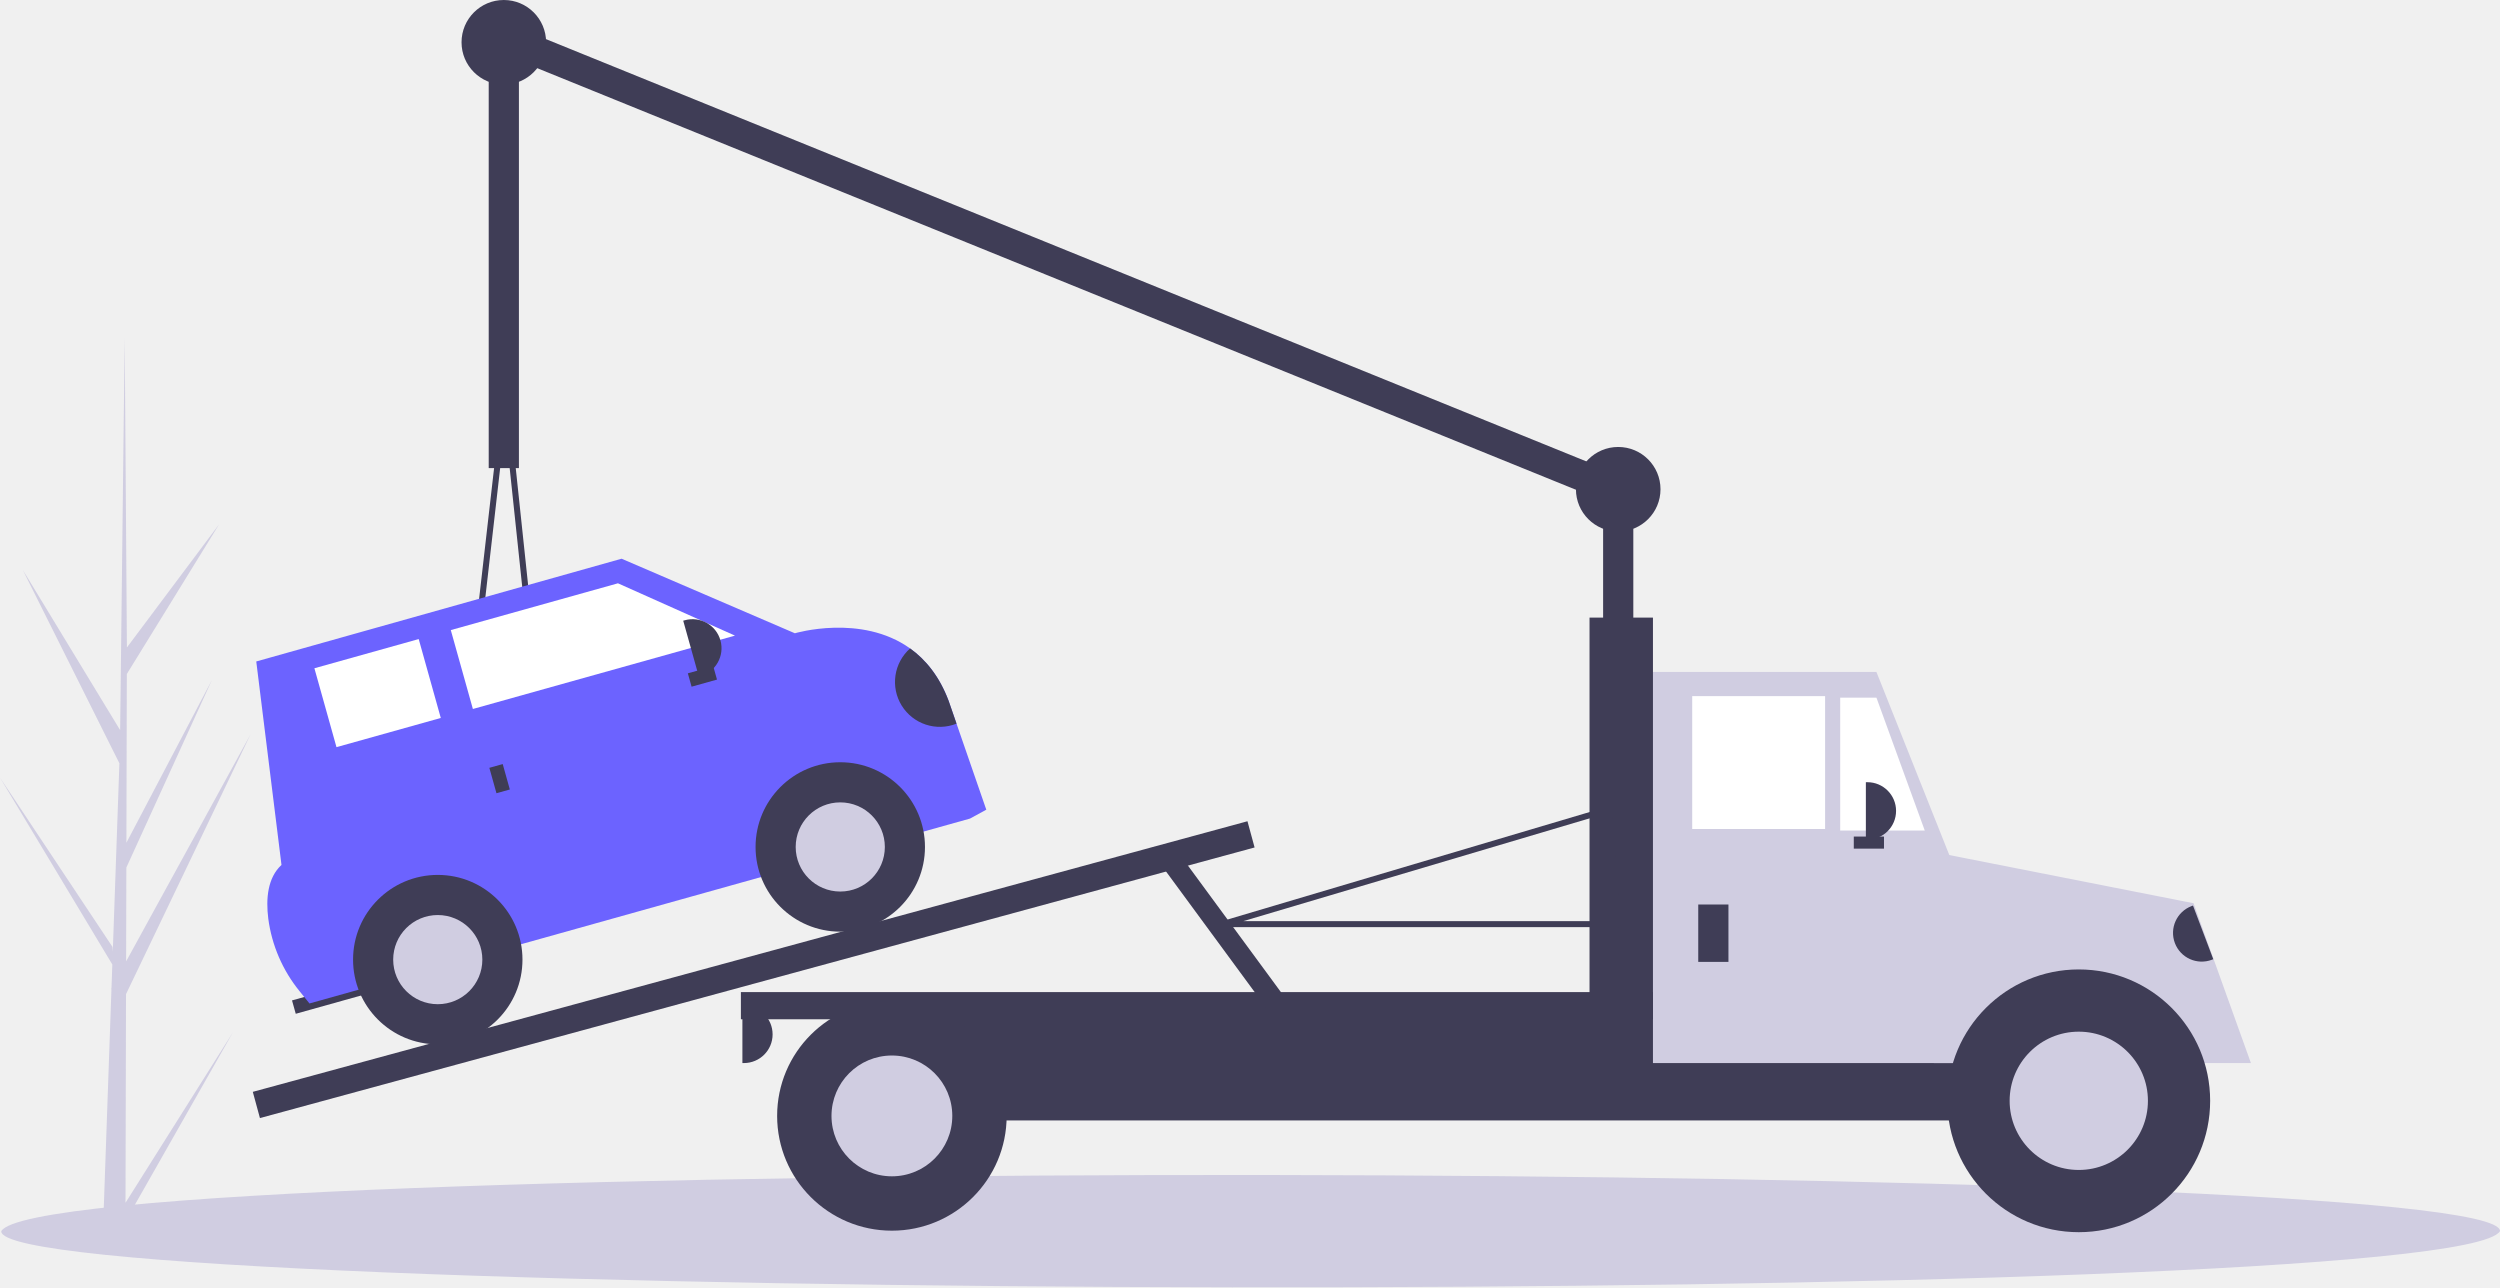
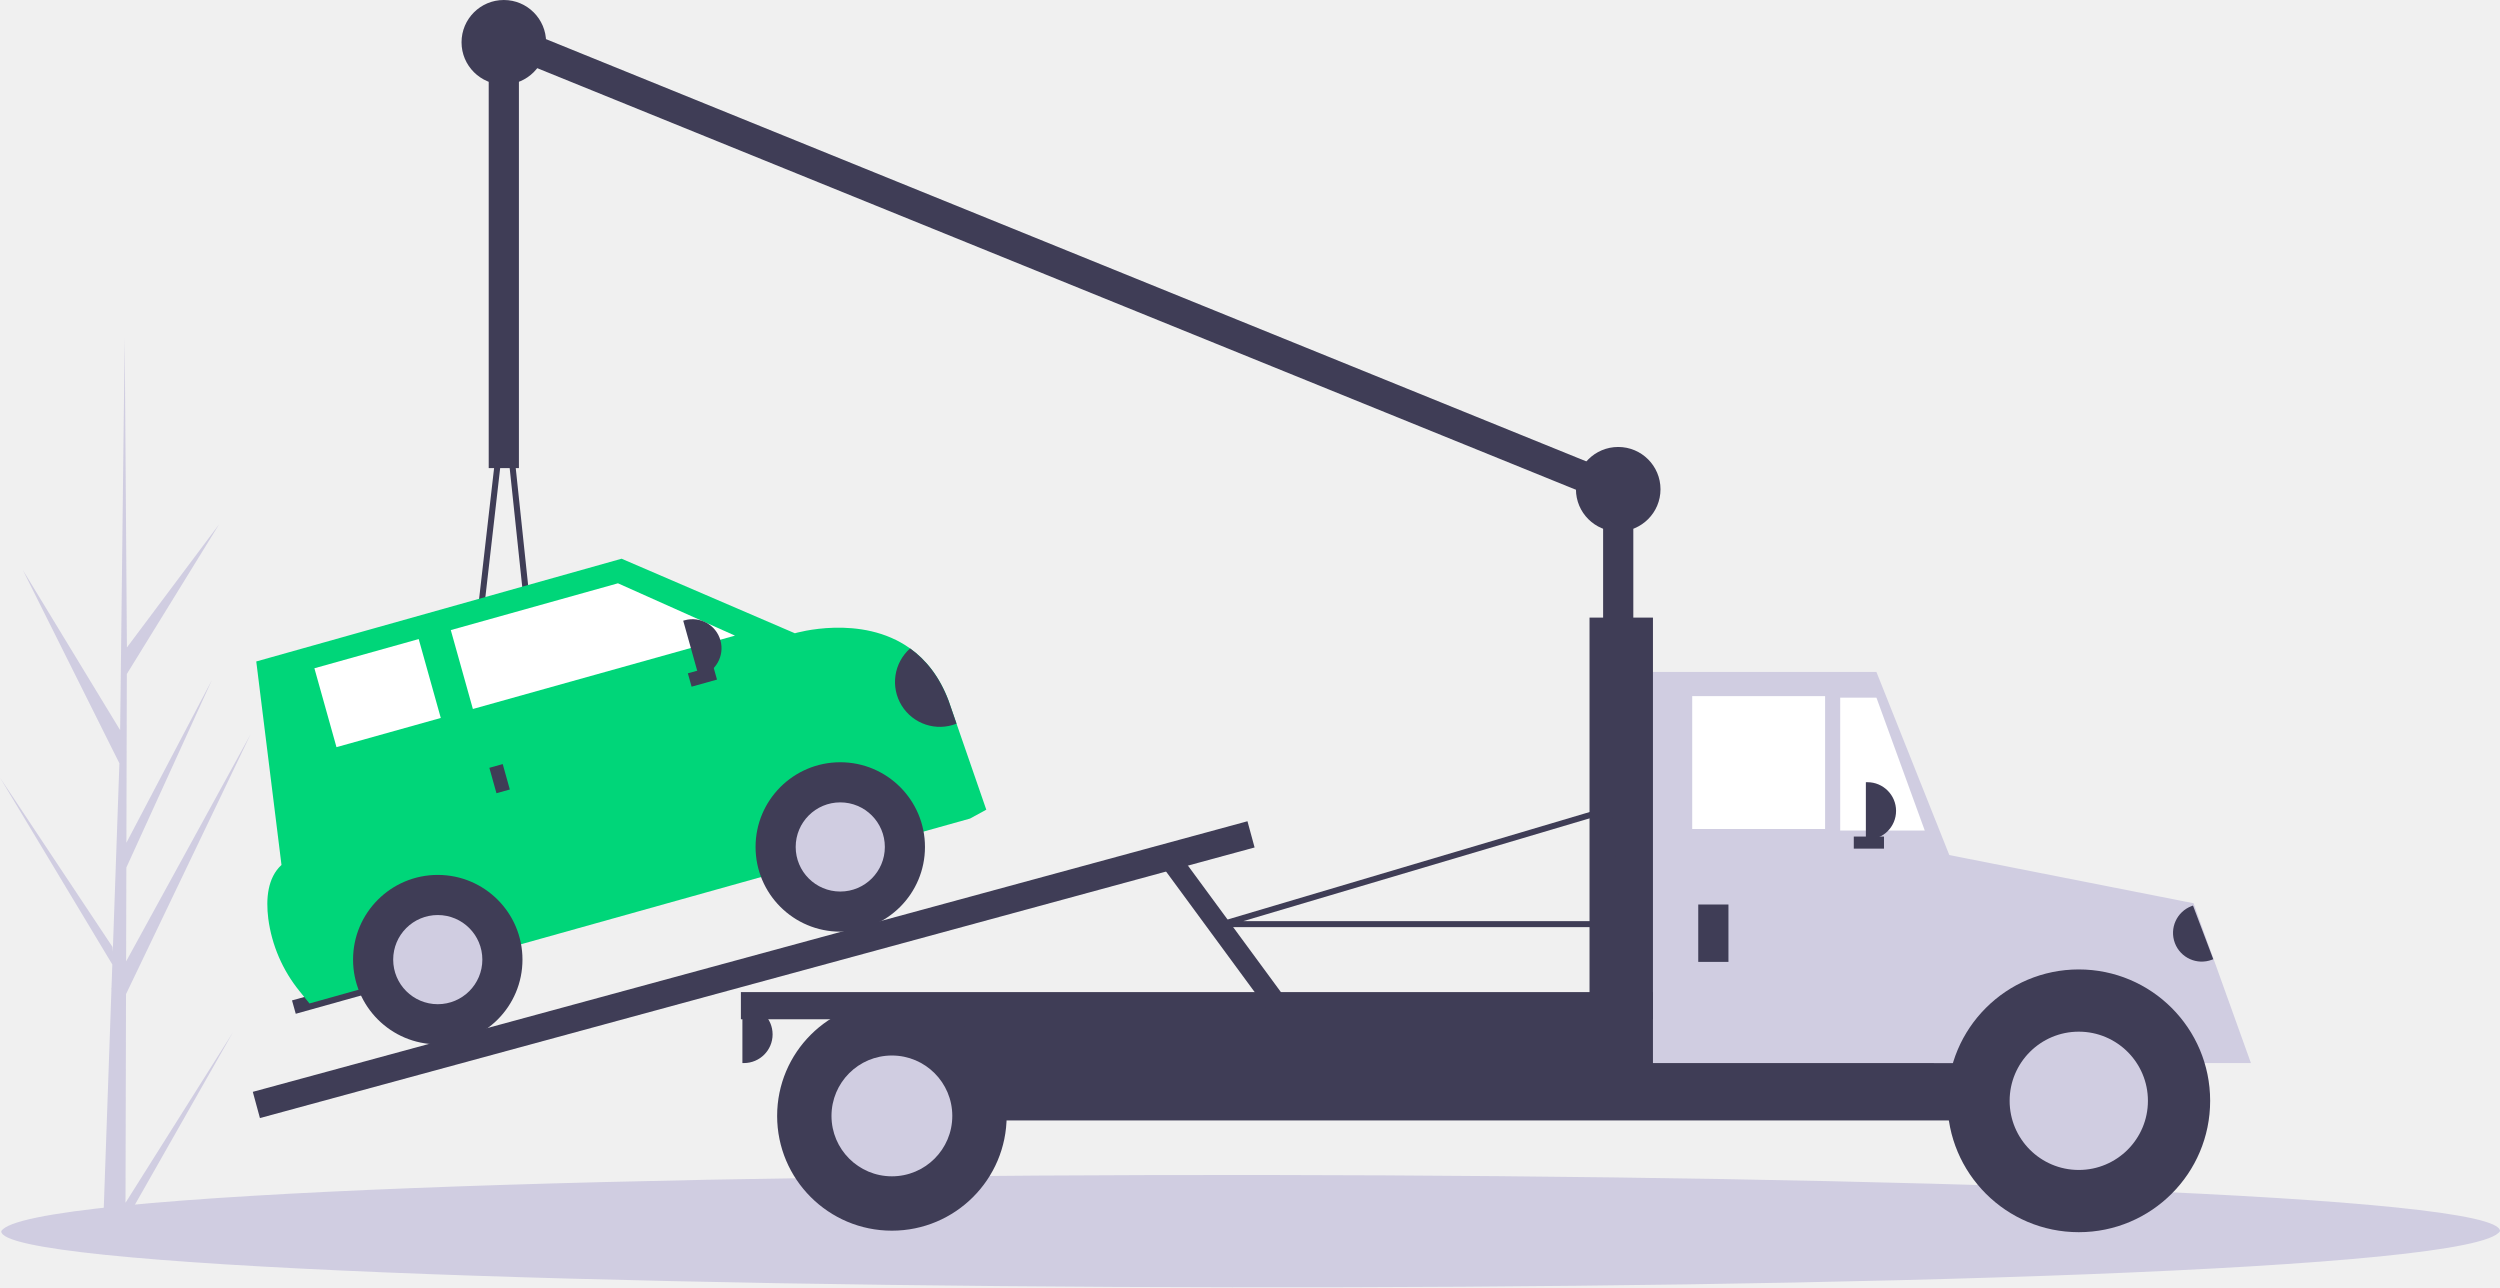
<svg xmlns="http://www.w3.org/2000/svg" id="bf6b072d-b0c7-410f-9e86-e550d19ff3f5" data-name="Layer 1" width="1002.501" height="516.22" viewBox="0 0 1002.501 516.22">
  <path d="M149.078,674.202l43.077-68.361-43.097,75.808-.023,7.789q-4.61-.054-9.126-.353l3.514-100.063-.046-.773.079-.148.335-9.455L98.75,503.723l45.087,67.843.135,2.003,2.654-75.601-38.72-77.518,39.023,64.234,1.815-156.701.008-.522.006.513.884,123.548,36.999-49.433L149.609,462.162l-.172,67.668,34.33-65.354-34.349,75.302-.095,37.627,49.868-90.996L149.284,590.532Z" transform="translate(-98.74955 -191.8899)" fill="#d0cde1" />
  <rect x="642.851" y="193.767" width="12.11" height="85.984" fill="#3f3d56" />
  <rect x="521.329" y="57.4" width="12.11" height="483.657" transform="translate(-46.96838 483.469) rotate(-67.90849)" fill="#3f3d56" />
  <path d="M1101.249,685.583C1082.491,716.92,97.76,714.29,99.252,685.581,118.009,654.246,1102.741,656.876,1101.249,685.583Z" transform="translate(-98.74955 -191.8899)" fill="#d0cde1" />
  <rect x="773.644" y="366.947" width="105.361" height="41.176" fill="#3f3d56" />
  <rect x="349.778" y="403.278" width="519.539" height="46.02" fill="#3f3d56" />
  <polygon points="783.938 426.288 659.2 426.288 659.2 269.458 752.451 269.458 783.938 348.555 783.938 426.288" fill="#d0cde1" />
  <rect x="678.577" y="279.146" width="53.286" height="53.286" fill="#fff" />
  <polygon points="771.827 333.038 737.918 333.038 737.918 279.752 752.451 279.752 771.827 333.038" fill="#fff" />
  <rect x="680.999" y="362.708" width="12.11" height="23.01" fill="#3f3d56" />
  <path d="M748.212,313.661h.606a11.505,11.505,0,0,1,11.505,11.505v0a11.505,11.505,0,0,1-11.505,11.505H748.212a0,0,0,0,1,0,0V313.661a0,0,0,0,1,0,0Z" fill="#3f3d56" />
  <path d="M297.703,403.278h.606a11.505,11.505,0,0,1,11.505,11.505v0a11.505,11.505,0,0,1-11.505,11.505h-.606a0,0,0,0,1,0,0V403.278A0,0,0,0,1,297.703,403.278Z" fill="#3f3d56" />
  <path d="M931.129,594.995c18.455,0,35.055,8.94,46.573,23.184h23.668l-23.01-64.096-107.178-21.138,3.028,85.234h10.346C896.075,603.935,912.674,594.995,931.129,594.995Z" transform="translate(-98.74955 -191.8899)" fill="#d0cde1" />
  <circle cx="833.591" cy="441.426" r="52.681" fill="#3f3d56" />
  <circle cx="833.591" cy="441.426" r="27.727" fill="#d0cde1" />
  <circle cx="357.65" cy="447.482" r="46.02" fill="#3f3d56" />
  <circle cx="357.65" cy="447.482" r="24.221" fill="#d0cde1" />
  <rect x="637.401" y="247.659" width="25.432" height="183.474" fill="#3f3d56" />
  <rect x="297.097" y="397.829" width="365.736" height="10.899" fill="#3f3d56" />
  <rect x="194.303" y="575.272" width="413.358" height="10.899" transform="translate(-237.1354 -66.25763) rotate(-15.21949)" fill="#3f3d56" />
  <rect x="585.082" y="530.057" width="8.477" height="70.856" transform="translate(-319.1748 266.9006) rotate(-36.31135)" fill="#3f3d56" />
  <rect x="743.368" y="335.46" width="12.11" height="4.844" fill="#3f3d56" />
  <path d="M747.656,563.681H589.009a1.211,1.211,0,0,1-.344-2.372l155.014-46.02a1.211,1.211,0,0,1,1.552,1.066l3.633,46.02a1.211,1.211,0,0,1-1.208,1.306ZM597.343,561.259H746.345l-3.412-43.222Z" transform="translate(-98.74955 -191.8899)" fill="#3f3d56" />
  <path d="M318.049,510.395h-.011l-34.766-.328a1.211,1.211,0,0,1-1.192-1.349l18.064-157.615a1.211,1.211,0,0,1,1.203-1.073h.005a1.212,1.212,0,0,1,1.199,1.084l16.702,157.943a1.211,1.211,0,0,1-1.205,1.338Zm-33.41-2.737,32.063.302L301.298,362.3Z" transform="translate(-98.74955 -191.8899)" fill="#3f3d56" />
  <path d="M970.488,556.415h.606a11.505,11.505,0,0,1,11.505,11.505v0a11.505,11.505,0,0,1-11.505,11.505h-.606a0,0,0,0,1,0,0V556.415A0,0,0,0,1,970.488,556.415Z" transform="translate(1992.097 561.7655) rotate(159.2826)" fill="#3f3d56" />
  <rect x="215.948" y="588.226" width="35.08" height="5.568" transform="translate(-249.4105 -107.0804) rotate(-15.63709)" fill="#3f3d56" />
-   <path d="M494.252,516.576l-6.521,3.56L222.839,594.28l-3.933-4.885a58.171,58.171,0,0,1-12.581-29.144c-1-7.985-.269-16.4,5.301-21.523l-10.116-81.59,146.5-41.204,69.485,29.899s26.616-7.953,46.202,6.08c6.2,4.446,11.698,11.095,15.416,20.907l3.203,9.252Z" transform="translate(-98.74955 -191.8899)" fill="#6c63ff" />
+   <path d="M494.252,516.576l-6.521,3.56L222.839,594.28l-3.933-4.885a58.171,58.171,0,0,1-12.581-29.144c-1-7.985-.269-16.4,5.301-21.523l-10.116-81.59,146.5-41.204,69.485,29.899s26.616-7.953,46.202,6.08c6.2,4.446,11.698,11.095,15.416,20.907l3.203,9.252Z" transform="translate(-98.74955 -191.8899)" fill="#00d679" />
  <circle cx="336.948" cy="339.63" r="33.967" fill="#3f3d56" />
  <circle cx="336.948" cy="339.63" r="17.877" fill="#d0cde1" />
  <circle cx="175.545" cy="384.807" r="33.967" fill="#3f3d56" />
  <circle cx="175.545" cy="384.807" r="17.877" fill="#d0cde1" />
  <polygon points="294.724 254.884 189.624 284.302 180.769 252.665 247.797 233.903 294.724 254.884" fill="#fff" />
  <rect x="228.448" y="453.402" width="43.433" height="32.853" transform="translate(-216.1297 -107.0706) rotate(-15.63709)" fill="#fff" />
  <rect x="296.301" y="498.839" width="5.568" height="10.58" transform="translate(-223.5644 -92.61487) rotate(-15.63709)" fill="#3f3d56" />
  <rect x="377.636" y="457.859" width="5.568" height="10.58" transform="translate(625.1378 -219.9204) rotate(74.36291)" fill="#3f3d56" />
  <path d="M375.626,438.706h.613A11.638,11.638,0,0,1,387.877,450.344v0a11.638,11.638,0,0,1-11.638,11.638h-.613a0,0,0,0,1,0,0V438.706A0,0,0,0,1,375.626,438.706Z" transform="translate(-206.0075 -72.32334) rotate(-15.63709)" fill="#3f3d56" />
  <path d="M482.316,482.071a17.988,17.988,0,0,1-18.619-30.159c6.2,4.446,11.698,11.095,15.416,20.907Z" transform="translate(-98.74955 -191.8899)" fill="#3f3d56" />
  <rect x="195.975" y="10.899" width="12.11" height="176.813" fill="#3f3d56" />
  <circle cx="202.03" cy="16.955" r="16.955" fill="#3f3d56" />
  <circle cx="648.906" cy="196.189" r="16.955" fill="#3f3d56" />
</svg>
